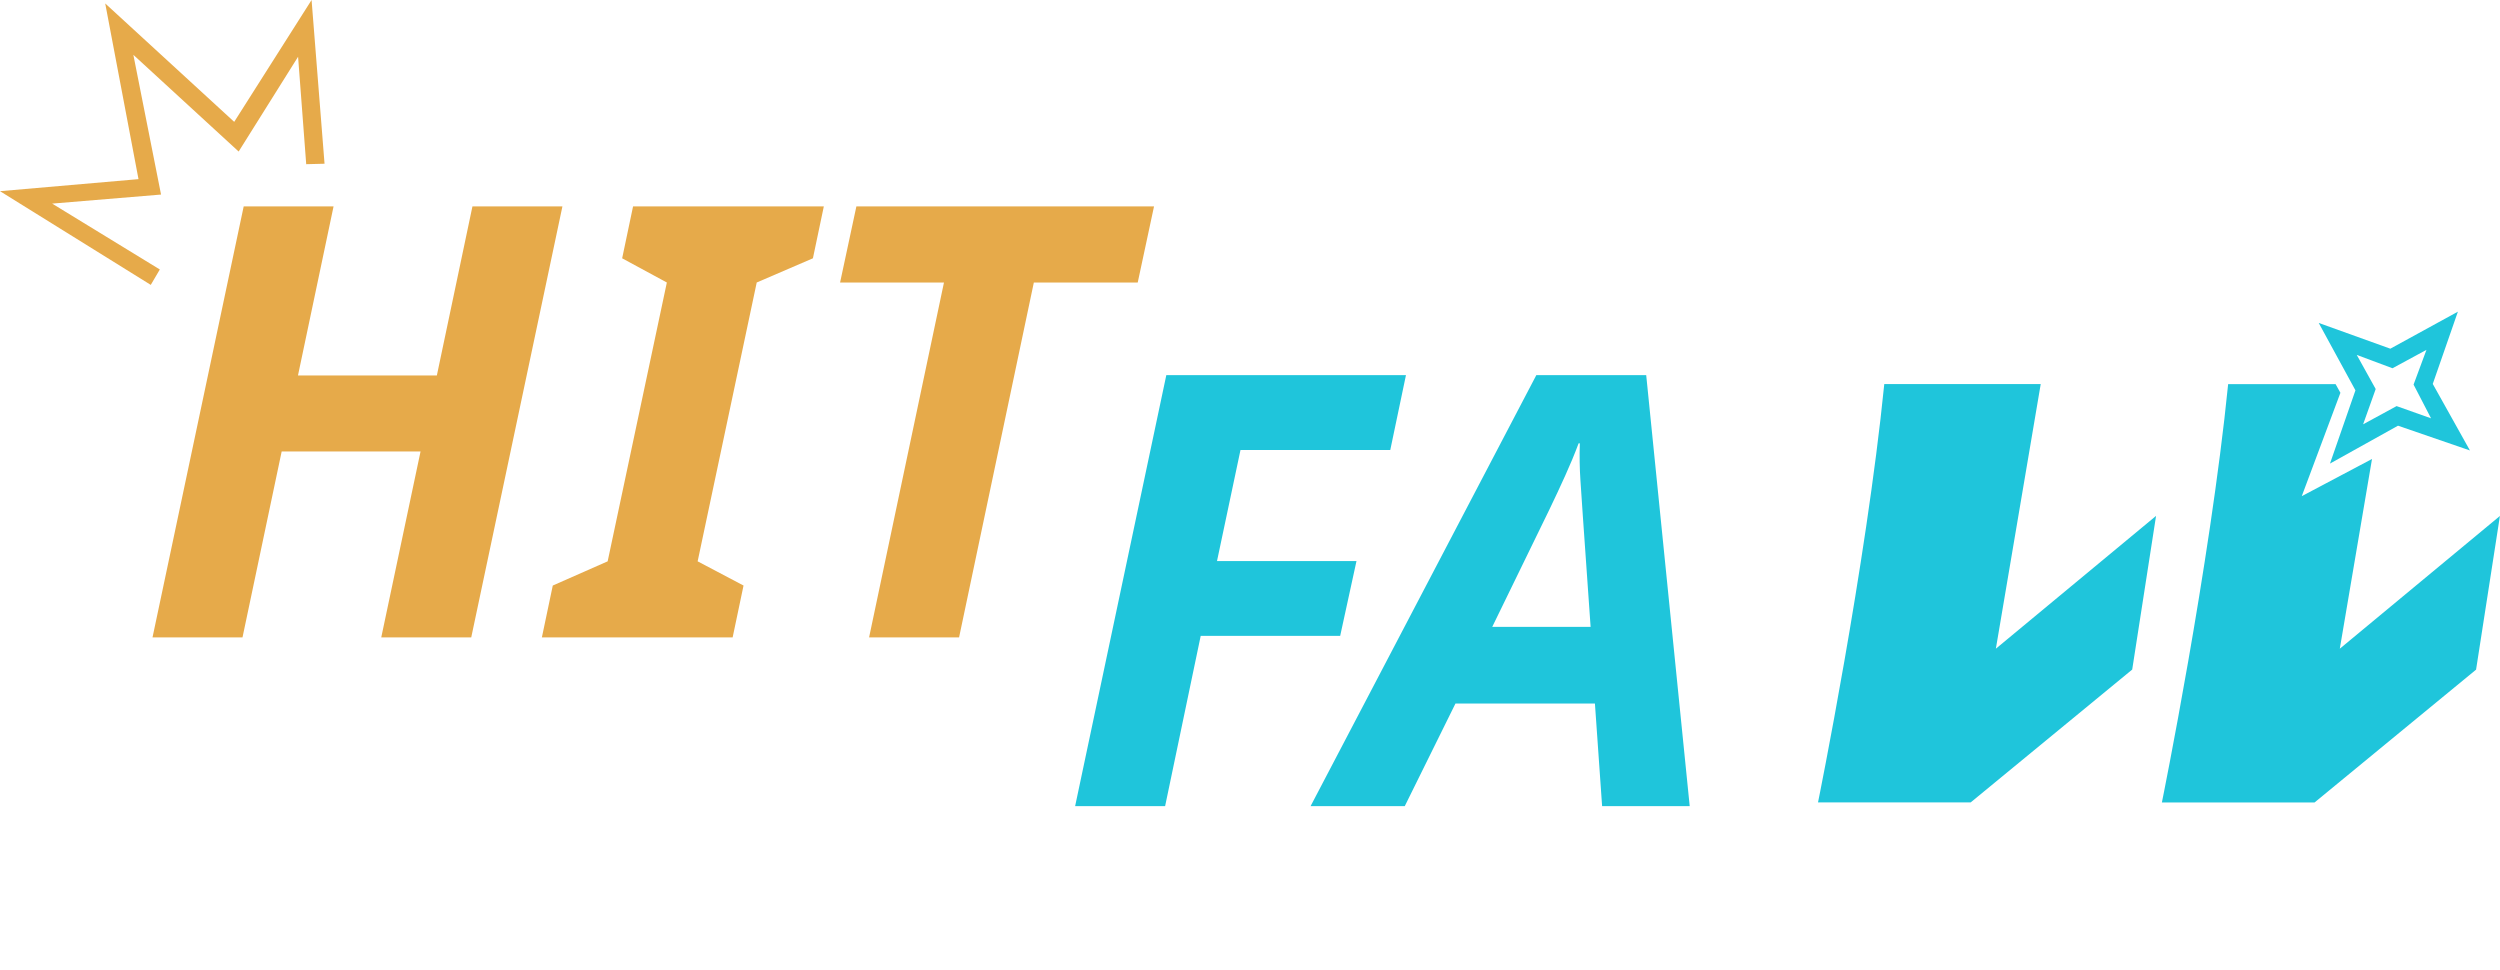
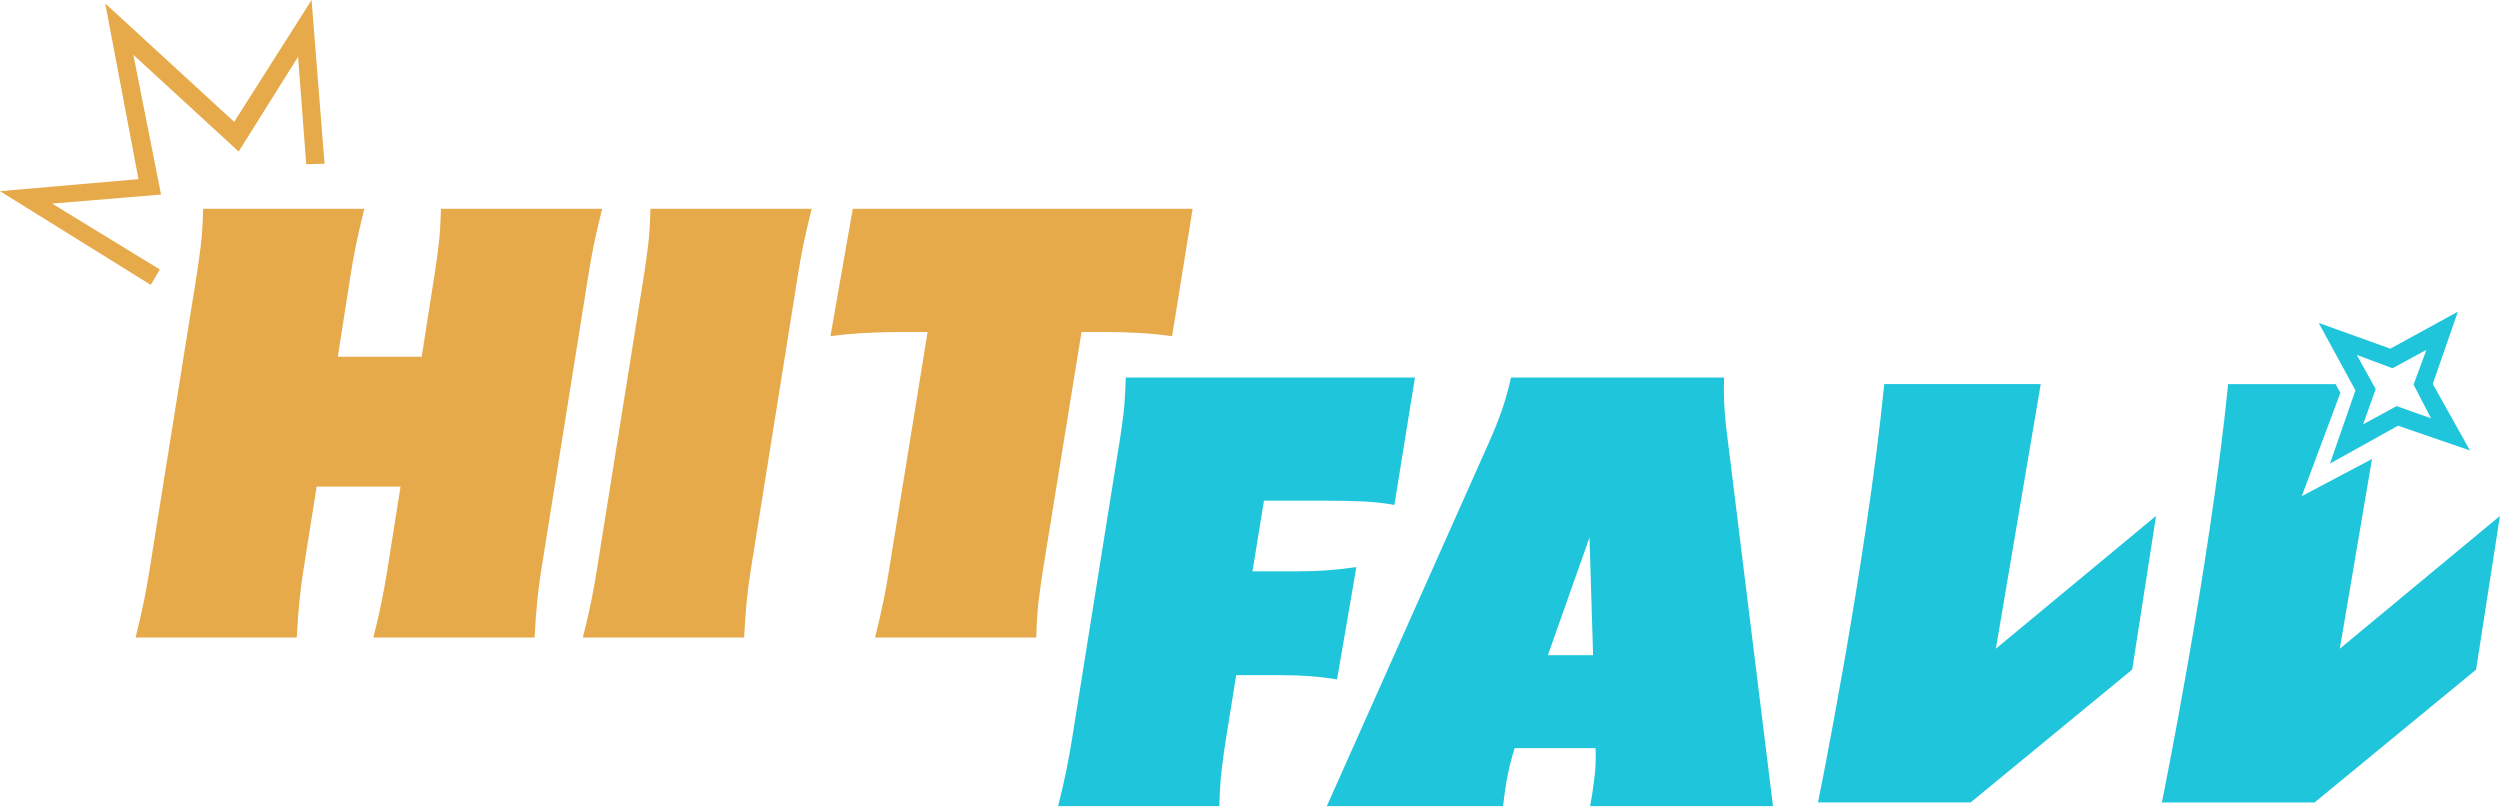
- <svg xmlns="http://www.w3.org/2000/svg" id="Layer_1" data-name="Layer 1" viewBox="0 0 326 126.46">
+ <svg xmlns="http://www.w3.org/2000/svg" id="Layer_1" data-name="Layer 1" viewBox="0 0 326 105.13">
  <defs>
    <style>
-       .cls-1, .cls-2 {
+       .cls-1 {
        fill: #1fc5db;
      }

-       .cls-1, .cls-3 {
-         font-family: Highgate-BlackItalic, Highgate;
-         font-size: 78.72px;
-         font-style: italic;
-         font-weight: 800;
-       }
- 
-       .cls-2, .cls-4 {
+       .cls-1, .cls-2 {
        stroke-width: 0px;
      }

-       .cls-5 {
-         letter-spacing: 0em;
-       }
- 
-       .cls-3, .cls-4 {
+       .cls-2 {
        fill: #e6aa4a;
-       }
- 
-       .cls-6 {
-         letter-spacing: -.07em;
      }
    </style>
  </defs>
-   <text class="cls-3" transform="translate(17.84 83.12)">
-     <tspan x="0" y="0">HIT</tspan>
-   </text>
-   <text class="cls-1" transform="translate(138.15 105.12)">
-     <tspan class="cls-6" x="0" y="0">F</tspan>
-     <tspan class="cls-5" x="37.47" y="0">A</tspan>
-   </text>
-   <path class="cls-2" d="M260.26,84.59l20.89-17.32-3.11,20.04-21.06,17.32h-19.91s6.26-30.81,8.64-54.55h20.4l-5.85,34.51Z" />
-   <path class="cls-2" d="M317.23,50.07l3.28-9.43-8.81,4.83-9.34-3.36,4.79,8.79-3.32,9.55,8.87-4.94,9.38,3.23-4.85-8.68ZM312.49,52.97l-4.34,2.36,1.64-4.6-2.47-4.45,4.66,1.74,4.43-2.4-1.68,4.53,2.28,4.4-4.51-1.6Z" />
-   <path class="cls-2" d="M305.11,84.59l4.2-24.74-9.16,4.85,5.04-13.48-.63-1.13h-14.01c-2.38,23.74-8.64,54.55-8.64,54.55h19.91l21.06-17.32,3.11-20.04-20.89,17.32Z" />
-   <polygon class="cls-4" points="19.66 37.15 0 24.93 18.06 23.36 13.72 .45 30.54 15.89 40.63 0 42.32 21.35 39.93 21.41 38.87 7.4 31.12 19.76 17.39 7.15 21 25.37 6.8 26.55 20.84 35.14 19.66 37.15" />
+   <g>
+     <path class="cls-2" d="M25.63,35.97c.21-1.31.39-2.62.55-3.94.16-1.31.26-2.91.31-4.8h21.02c-.47,1.89-.84,3.48-1.1,4.76-.26,1.29-.5,2.61-.71,3.98l-1.65,10.55h10.94l1.65-10.55c.21-1.31.39-2.62.55-3.94.16-1.31.26-2.91.31-4.8h21.02c-.47,1.89-.84,3.48-1.1,4.76-.26,1.29-.5,2.61-.71,3.98l-6.14,38.42c-.21,1.31-.38,2.62-.51,3.94-.13,1.31-.25,2.91-.35,4.8h-21.02c.47-1.89.84-3.49,1.1-4.8.26-1.31.5-2.62.71-3.94l1.73-10.94h-10.94l-1.73,10.94c-.21,1.31-.38,2.62-.51,3.94-.13,1.31-.25,2.91-.35,4.8h-21.02c.47-1.89.84-3.49,1.1-4.8.26-1.31.5-2.62.71-3.94l6.14-38.42Z" />
+     <path class="cls-2" d="M83.96,35.97c.21-1.31.39-2.62.55-3.94.16-1.31.26-2.91.31-4.8h21.02c-.47,1.89-.84,3.48-1.1,4.76-.26,1.29-.5,2.61-.71,3.98l-6.14,38.42c-.21,1.31-.38,2.62-.51,3.94-.13,1.31-.25,2.91-.35,4.8h-21.02c.47-1.89.84-3.49,1.1-4.8.26-1.31.5-2.62.71-3.94l6.14-38.42Z" />
+     <path class="cls-2" d="M120.96,43.29h-3.38c-1.47,0-2.99.04-4.57.12-1.57.08-3.15.22-4.72.43l2.91-16.61h44.32l-2.68,16.61c-1.47-.21-2.95-.35-4.45-.43-1.5-.08-3-.12-4.53-.12h-2.83l-5.04,31.1c-.21,1.31-.39,2.62-.55,3.94-.16,1.31-.26,2.91-.31,4.8h-21.02c.47-1.89.84-3.49,1.1-4.8.26-1.31.5-2.62.71-3.94l5.04-31.1Z" />
+   </g>
+   <g>
+     <path class="cls-1" d="M145.94,57.97c.21-1.31.39-2.62.55-3.94.16-1.31.26-2.91.31-4.8h37.71l-2.68,16.61c-1.47-.26-2.97-.42-4.49-.47-1.52-.05-3.04-.08-4.57-.08h-7.95l-1.5,9.21h5.83c1.36,0,2.62-.04,3.78-.12,1.15-.08,2.47-.22,3.94-.43l-2.52,14.64c-1.31-.21-2.55-.35-3.7-.43-1.16-.08-2.41-.12-3.78-.12h-5.67l-1.34,8.34c-.21,1.31-.39,2.62-.55,3.94-.16,1.31-.26,2.91-.31,4.8h-21.02c.47-1.89.84-3.49,1.1-4.8.26-1.31.5-2.62.71-3.94l6.14-38.42Z" />
+     <path class="cls-1" d="M194.04,57.97c.73-1.63,1.34-3.12,1.81-4.49.47-1.36.87-2.78,1.18-4.25h27.79c-.05,1.47-.03,2.93.08,4.37.1,1.44.26,2.9.47,4.37l5.83,47.15h-23.85c.05-.26.09-.5.12-.71.03-.21.07-.42.12-.63.16-1.05.29-2.03.39-2.95.1-.92.13-2.01.08-3.27h-10.55c-.74,2.31-1.23,4.83-1.5,7.56h-22.99l21.02-47.15ZM207.74,85.44l-.47-15.35-5.43,15.35h5.9Z" />
+   </g>
+   <path class="cls-1" d="M260.26,84.59l20.89-17.32-3.11,20.04-21.06,17.32h-19.91s6.26-30.81,8.64-54.55h20.4l-5.85,34.51Z" />
+   <path class="cls-1" d="M317.23,50.07l3.28-9.43-8.81,4.83-9.34-3.36,4.79,8.79-3.32,9.55,8.87-4.94,9.38,3.23-4.85-8.68ZM312.49,52.97l-4.34,2.36,1.64-4.6-2.47-4.45,4.66,1.74,4.43-2.4-1.68,4.53,2.28,4.4-4.51-1.6Z" />
+   <path class="cls-1" d="M305.11,84.59l4.2-24.74-9.16,4.85,5.04-13.48-.63-1.13h-14.01c-2.38,23.74-8.64,54.55-8.64,54.55h19.91l21.06-17.32,3.11-20.04-20.89,17.32Z" />
+   <polygon class="cls-2" points="19.66 37.15 0 24.93 18.06 23.36 13.72 .45 30.54 15.89 40.63 0 42.32 21.35 39.93 21.41 38.87 7.4 31.12 19.76 17.39 7.15 21 25.37 6.8 26.55 20.84 35.14 19.66 37.15" />
</svg>
